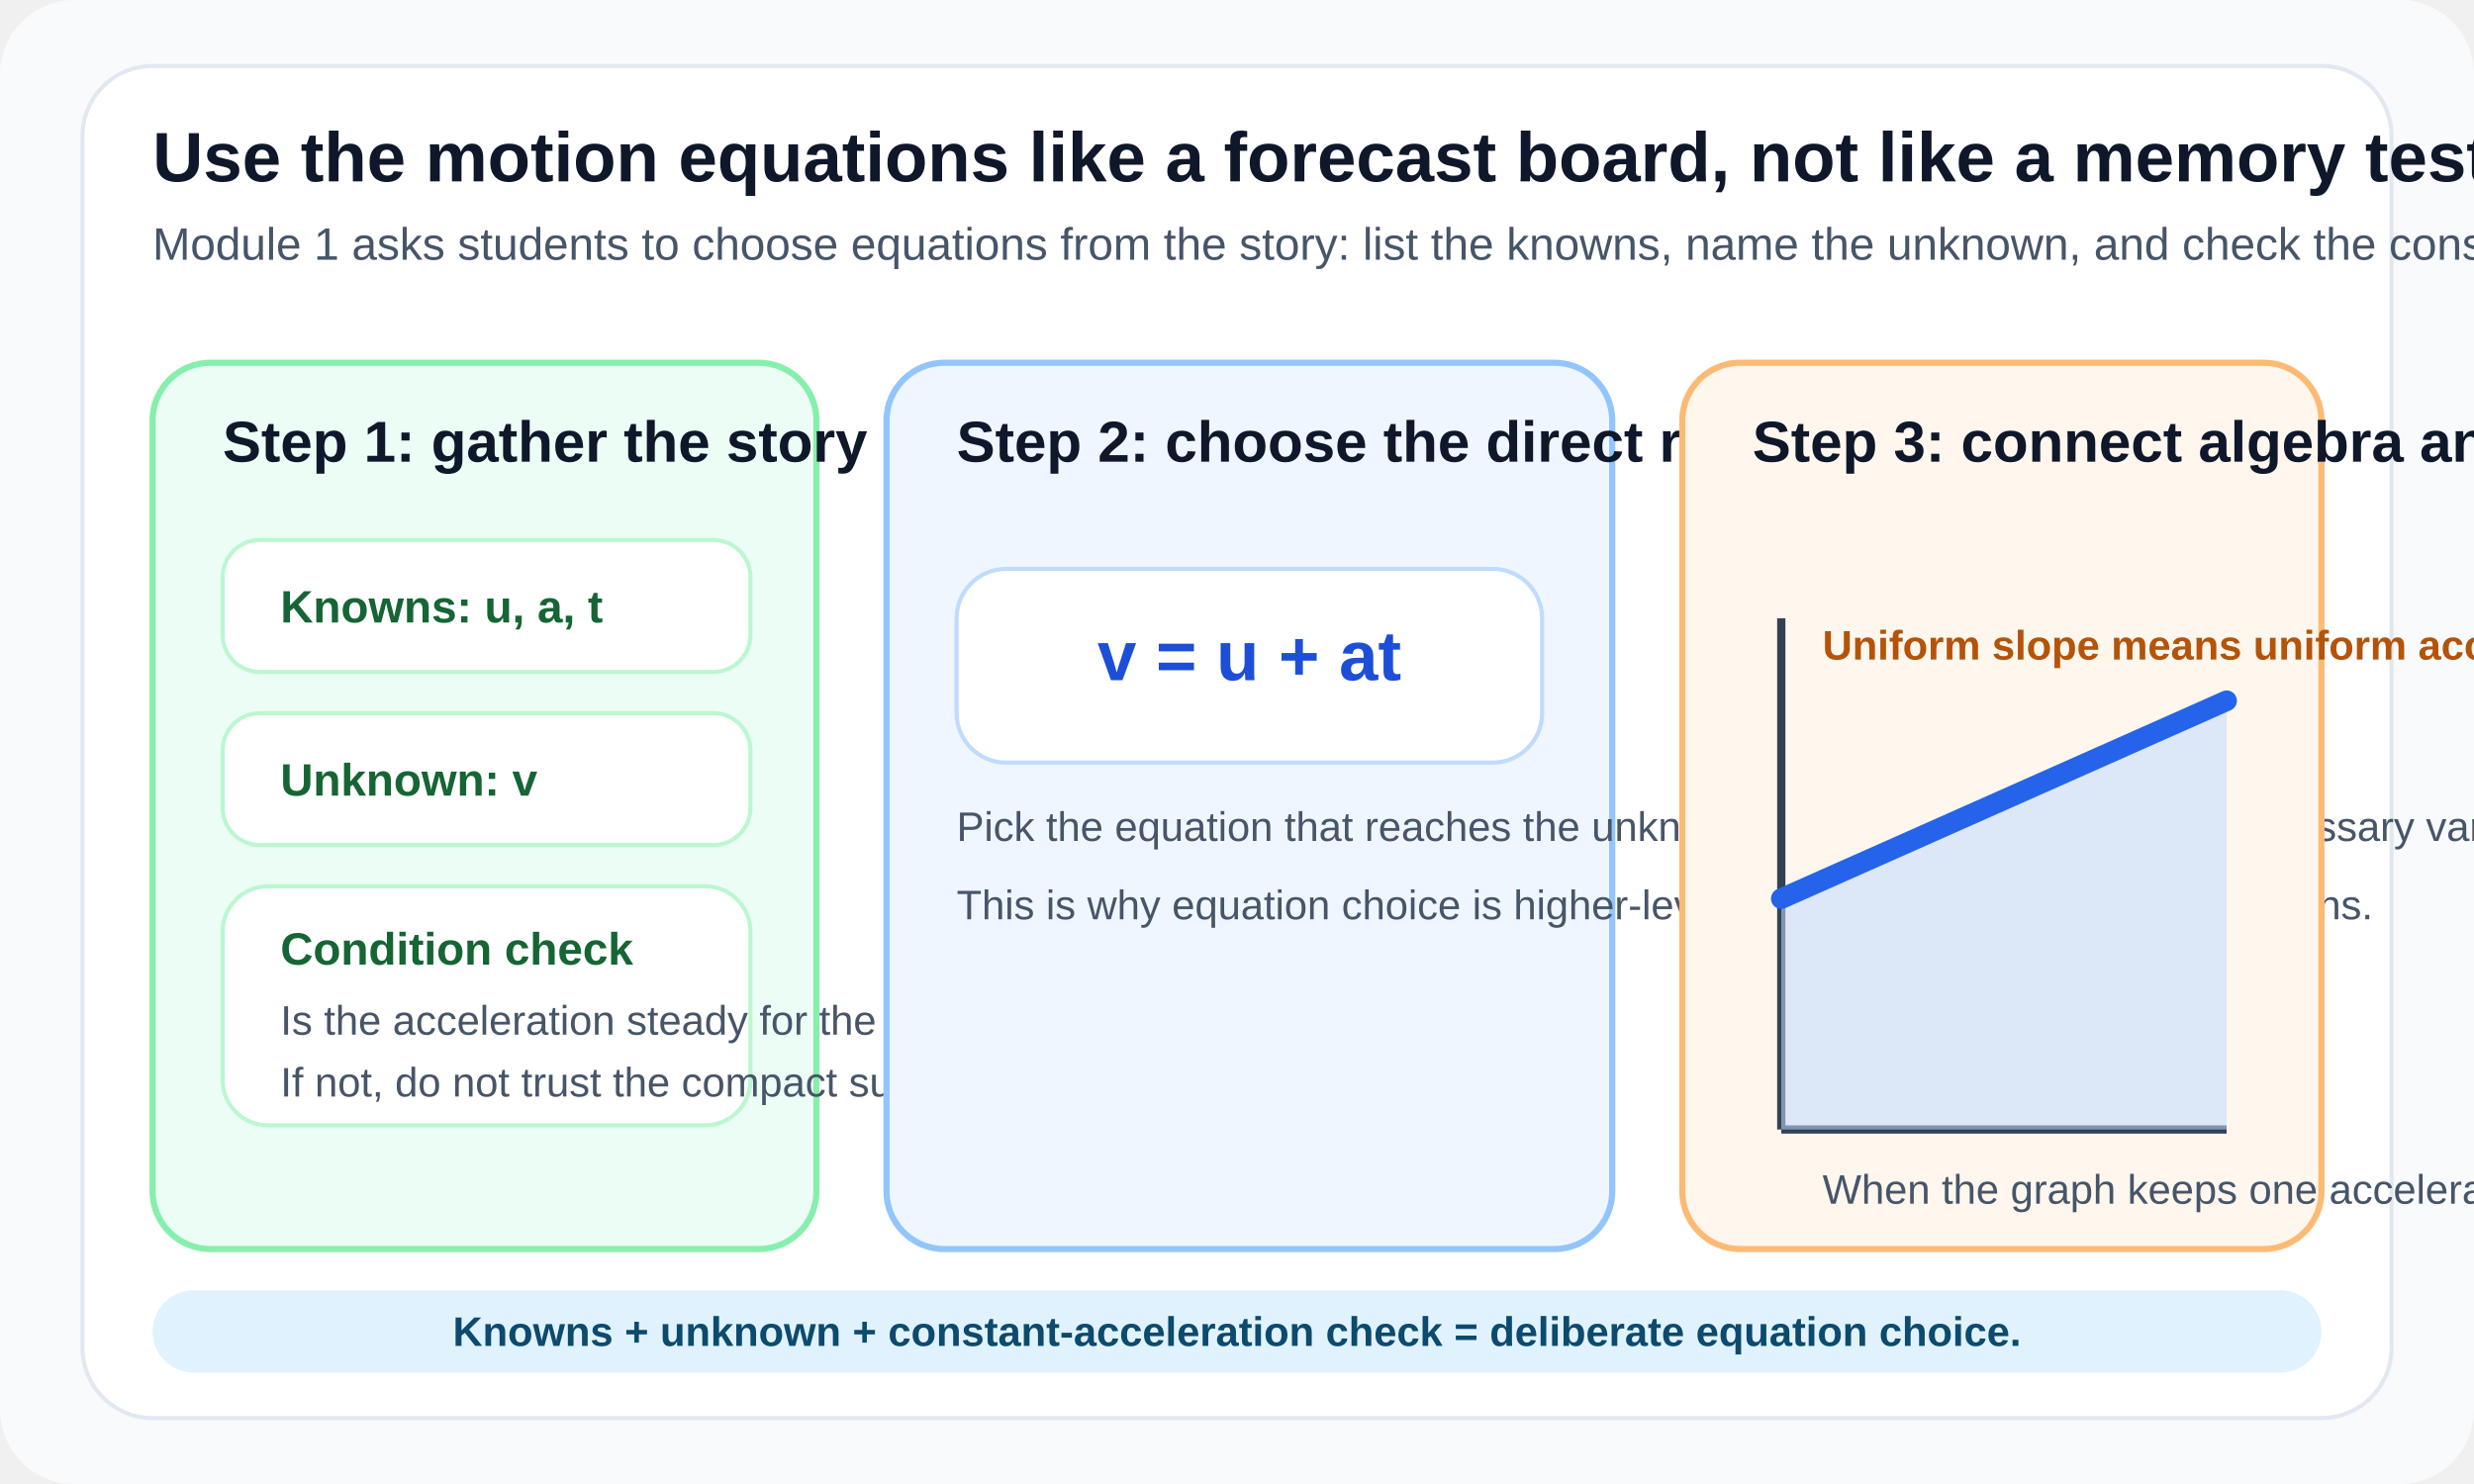
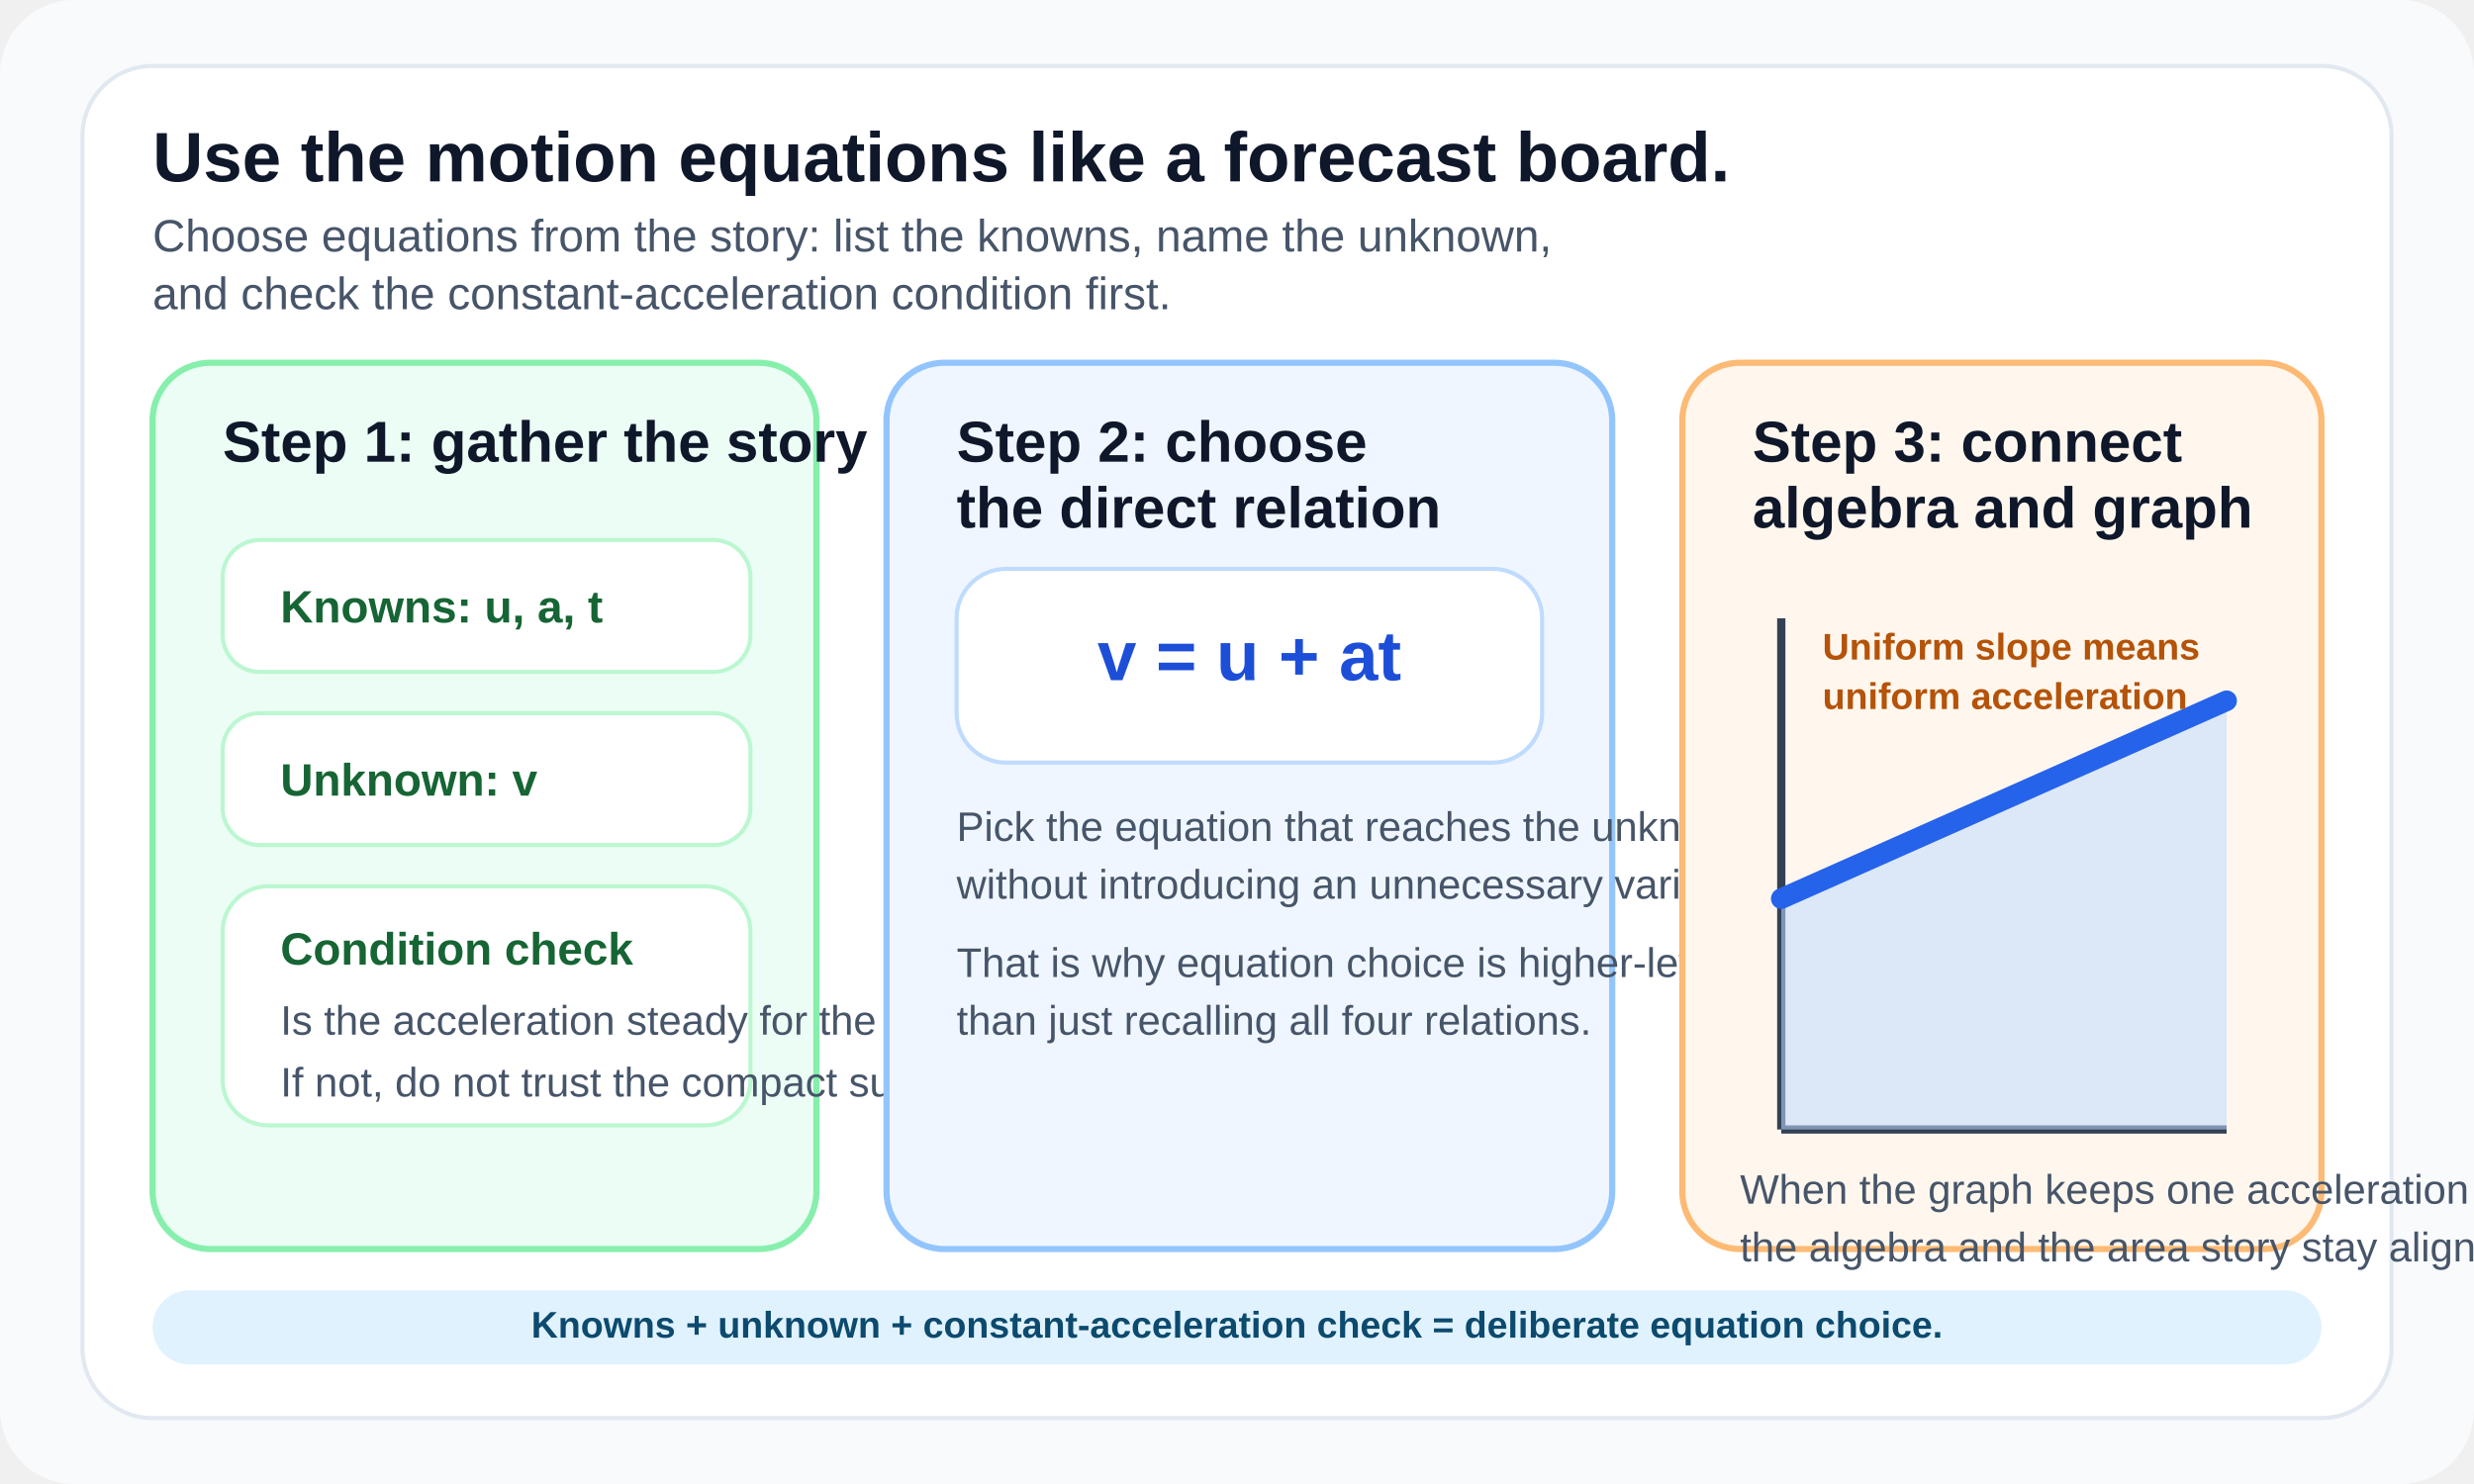
<svg xmlns="http://www.w3.org/2000/svg" width="1200" height="720" viewBox="0 0 1200 720" fill="none">
  <style>
    .title { fill: #0f172a; font: 700 34px 'Segoe UI', Arial, sans-serif; }
    .subtitle { fill: #475569; font: 400 22px 'Segoe UI', Arial, sans-serif; }
    .panel-title { fill: #0f172a; font: 700 28px 'Segoe UI', Arial, sans-serif; }
    .body { fill: #475569; font: 400 20px 'Segoe UI', Arial, sans-serif; }
  </style>
  <rect width="1200" height="720" rx="36" fill="#F8FAFC" />
  <rect x="40" y="32" width="1120" height="656" rx="34" fill="#FFFFFF" stroke="#E2E8F0" stroke-width="2" />
-   <text x="74" y="88" class="title">Use the motion equations like a forecast board, not like a memory test.</text>
-   <text x="74" y="126" class="subtitle">Module 1 asks students to choose equations from the story: list the knowns, name the unknown, and check the constant-acceleration condition first.</text>
+   <text x="74" y="88" class="title">Use the motion equations like a forecast board.</text>
+   <text x="74" y="122" class="subtitle">Choose equations from the story: list the knowns, name the unknown,</text>
+   <text x="74" y="150" class="subtitle">and check the constant-acceleration condition first.</text>
  <rect x="74" y="176" width="322" height="430" rx="28" fill="#ECFDF5" stroke="#86EFAC" stroke-width="3" />
  <text x="108" y="224" class="panel-title">Step 1: gather the story</text>
  <rect x="108" y="262" width="256" height="64" rx="18" fill="#FFFFFF" stroke="#BBF7D0" stroke-width="2" />
  <text x="136" y="302" fill="#166534" font-family="Segoe UI, Arial, sans-serif" font-size="22" font-weight="700">Knowns: u, a, t</text>
  <rect x="108" y="346" width="256" height="64" rx="18" fill="#FFFFFF" stroke="#BBF7D0" stroke-width="2" />
  <text x="136" y="386" fill="#166534" font-family="Segoe UI, Arial, sans-serif" font-size="22" font-weight="700">Unknown: v</text>
  <rect x="108" y="430" width="256" height="116" rx="22" fill="#FFFFFF" stroke="#BBF7D0" stroke-width="2" />
  <text x="136" y="468" fill="#166534" font-family="Segoe UI, Arial, sans-serif" font-size="22" font-weight="700">Condition check</text>
  <text x="136" y="502" class="body">Is the acceleration steady for the whole interval?</text>
  <text x="136" y="532" class="body">If not, do not trust the compact suvat forecast directly.</text>
  <rect x="430" y="176" width="352" height="430" rx="28" fill="#EFF6FF" stroke="#93C5FD" stroke-width="3" />
-   <text x="464" y="224" class="panel-title">Step 2: choose the direct relation</text>
+   <text x="464" y="224" class="panel-title">Step 2: choose</text>
+   <text x="464" y="256" class="panel-title">the direct relation</text>
  <rect x="464" y="276" width="284" height="94" rx="24" fill="#FFFFFF" stroke="#BFDBFE" stroke-width="2" />
  <text x="606" y="330" fill="#1D4ED8" font-family="Segoe UI, Arial, sans-serif" font-size="34" font-weight="700" text-anchor="middle">v = u + at</text>
-   <text x="464" y="408" class="body">Pick the equation that reaches the unknown without introducing an unnecessary variable.</text>
-   <text x="464" y="446" class="body">This is why equation choice is higher-level than just recalling all four relations.</text>
+   <text x="464" y="408" class="body">Pick the equation that reaches the unknown</text>
+   <text x="464" y="436" class="body">without introducing an unnecessary variable.</text>
+   <text x="464" y="474" class="body">That is why equation choice is higher-level</text>
+   <text x="464" y="502" class="body">than just recalling all four relations.</text>
  <rect x="816" y="176" width="310" height="430" rx="28" fill="#FFF7ED" stroke="#FDBA74" stroke-width="3" />
-   <text x="850" y="224" class="panel-title">Step 3: connect algebra and graph</text>
+   <text x="850" y="224" class="panel-title">Step 3: connect</text>
+   <text x="850" y="256" class="panel-title">algebra and graph</text>
  <line x1="864" y1="548" x2="1080" y2="548" stroke="#334155" stroke-width="4" />
  <line x1="864" y1="548" x2="864" y2="300" stroke="#334155" stroke-width="4" />
  <polygon points="864,548 864,436 1080,340 1080,548" fill="#BFDBFE" fill-opacity="0.55" />
  <polyline points="864,436 1080,340" fill="none" stroke="#2563EB" stroke-width="10" stroke-linecap="round" />
-   <text x="884" y="320" fill="#B45309" font-family="Segoe UI, Arial, sans-serif" font-size="20" font-weight="700">Uniform slope means uniform acceleration</text>
-   <text x="884" y="584" class="body">When the graph keeps one acceleration pattern, the algebra and the area story stay aligned.</text>
-   <rect x="74" y="626" width="1052" height="40" rx="20" fill="#E0F2FE" />
-   <text x="600" y="653" fill="#0C4A6E" font-family="Segoe UI, Arial, sans-serif" font-size="20" font-weight="700" text-anchor="middle">Knowns + unknown + constant-acceleration check = deliberate equation choice.</text>
+   <text x="884" y="320" fill="#B45309" font-family="Segoe UI, Arial, sans-serif" font-size="18" font-weight="700">Uniform slope means</text>
+   <text x="884" y="344" fill="#B45309" font-family="Segoe UI, Arial, sans-serif" font-size="18" font-weight="700">uniform acceleration</text>
+   <text x="844" y="584" class="body">When the graph keeps one acceleration pattern,</text>
+   <text x="844" y="612" class="body">the algebra and the area story stay aligned.</text>
+   <rect x="74" y="626" width="1052" height="36" rx="18" fill="#E0F2FE" />
+   <text x="600" y="649" fill="#0C4A6E" font-family="Segoe UI, Arial, sans-serif" font-size="18" font-weight="700" text-anchor="middle">Knowns + unknown + constant-acceleration check = deliberate equation choice.</text>
</svg>
